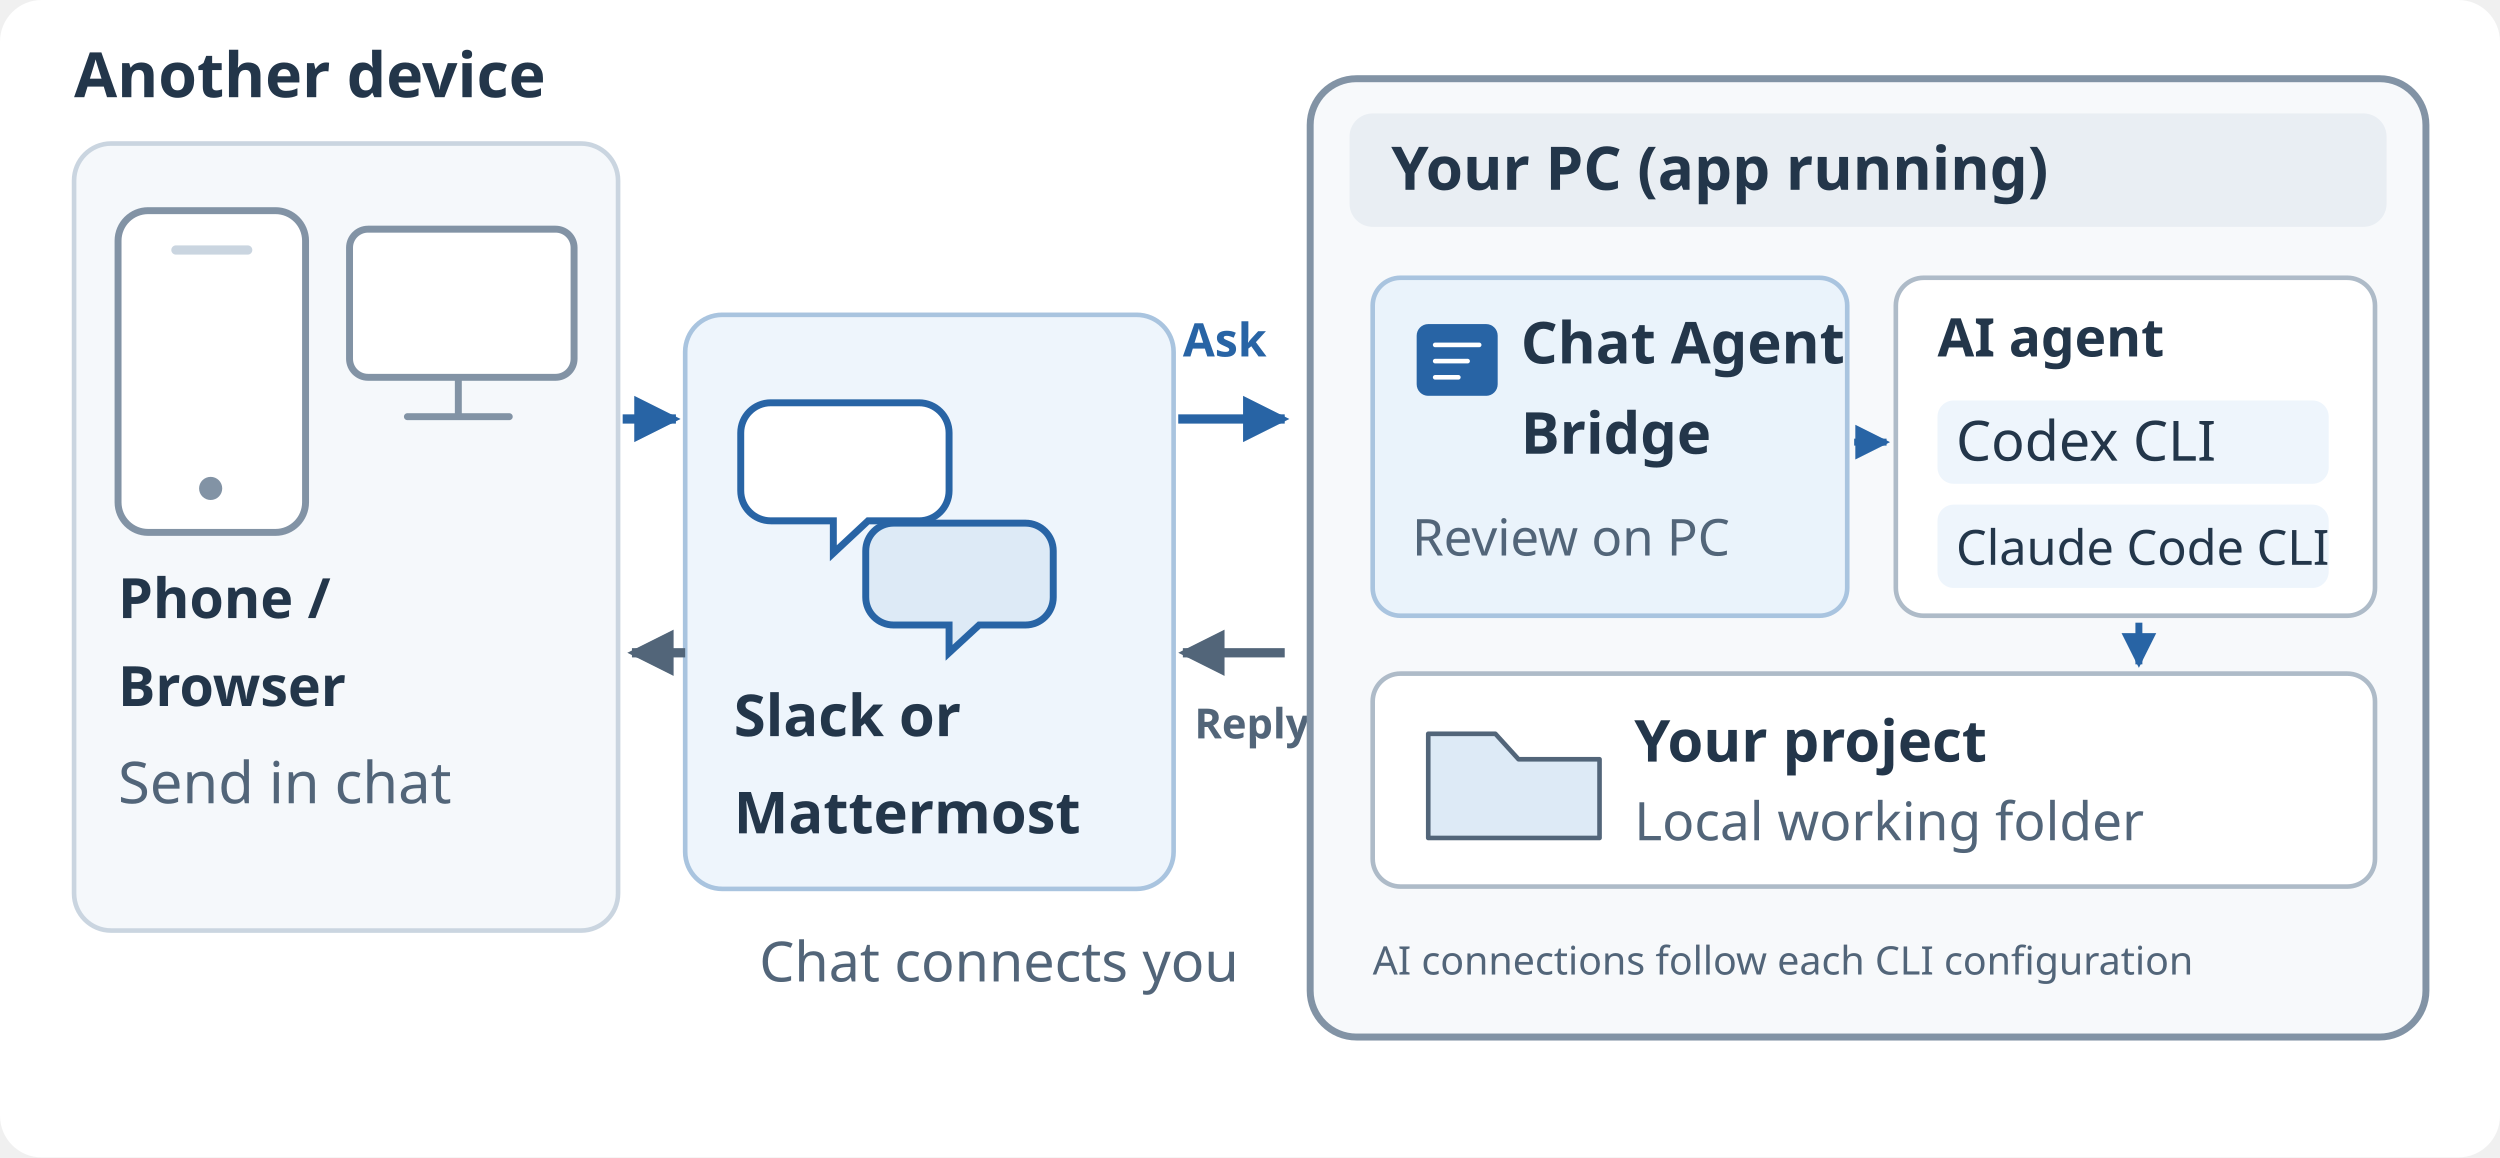
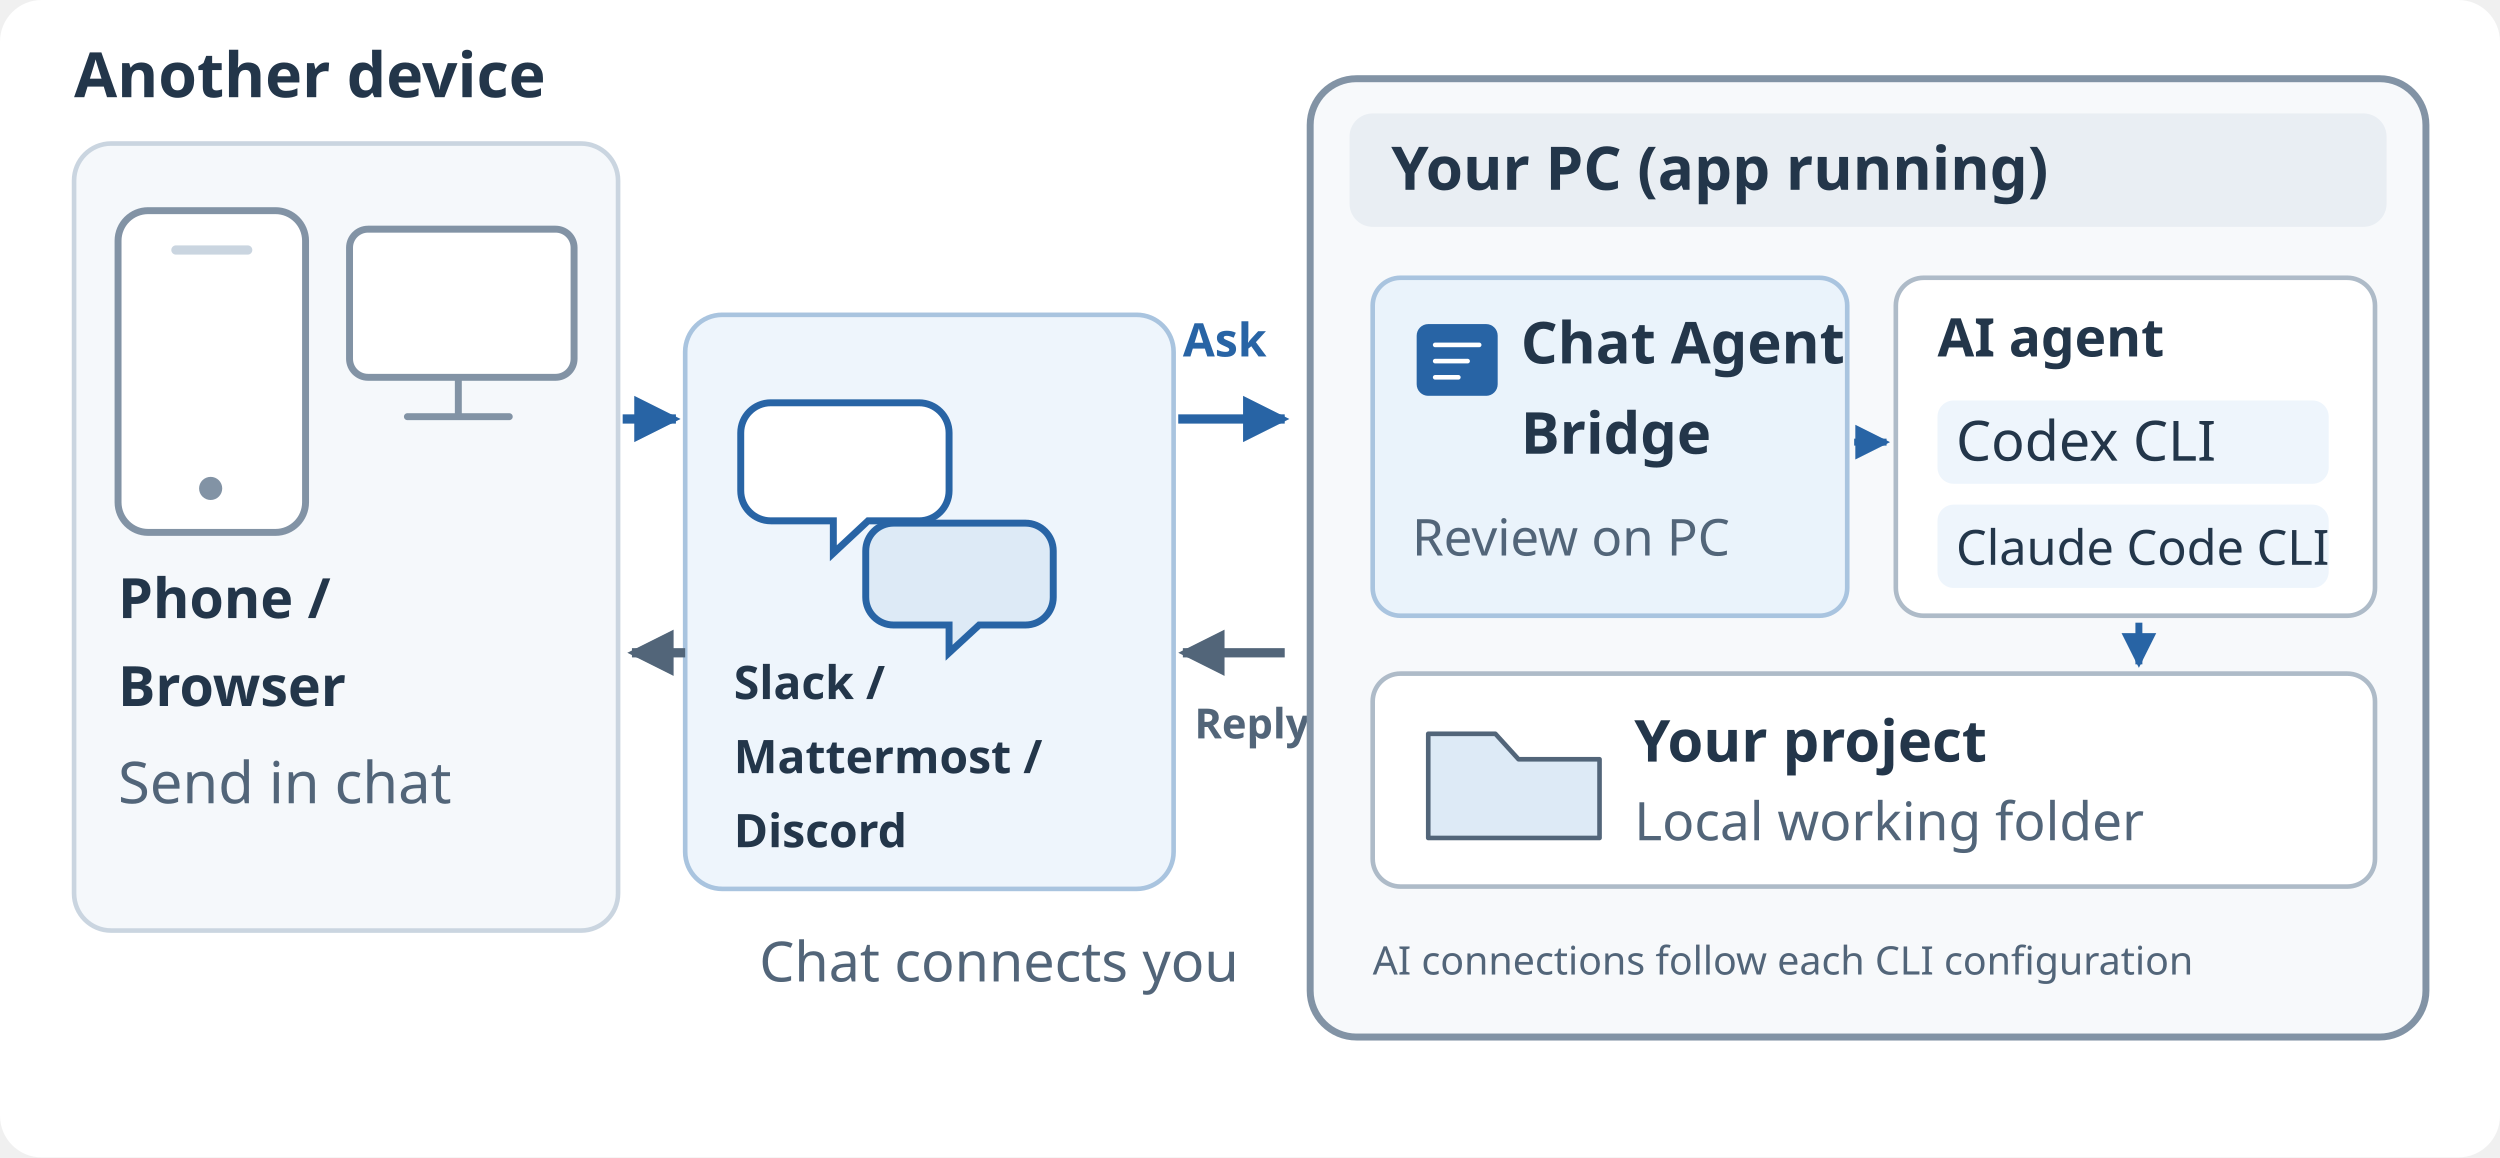
<svg xmlns="http://www.w3.org/2000/svg" width="1080" height="500" viewBox="0 0 1080 500" role="img" aria-labelledby="title desc">
  <defs>
    <marker id="arrowBlue" markerWidth="6" markerHeight="6" refX="10" refY="6" viewBox="0 0 12 12" orient="auto">
      <path d="M1 1 L11 6 L1 11 Z" fill="#2864A5" />
    </marker>
    <marker id="arrowSlate" markerWidth="6" markerHeight="6" refX="10" refY="6" viewBox="0 0 12 12" orient="auto">
      <path d="M1 1 L11 6 L1 11 Z" fill="#526579" />
    </marker>
  </defs>
  <rect width="1080" height="500" rx="18" fill="#FFFFFF" />
  <text x="32" y="42" font-family="Segoe UI, Noto Sans JP, sans-serif" font-size="27" font-weight="700" fill="#23364A">Another device</text>
  <rect x="32" y="62" width="235" height="340" rx="16" fill="#F5F8FB" stroke="#CAD5E0" stroke-width="2" />
  <rect x="51" y="91" width="81" height="139" rx="13" fill="#FFFFFF" stroke="#8293A5" stroke-width="3" />
  <line x1="76" y1="108" x2="107" y2="108" stroke="#CAD5E0" stroke-width="4" stroke-linecap="round" />
  <circle cx="91" cy="211" r="5" fill="#8293A5" />
  <rect x="151" y="99" width="97" height="64" rx="8" fill="#FFFFFF" stroke="#8293A5" stroke-width="3" />
  <line x1="198" y1="164" x2="198" y2="179" stroke="#8293A5" stroke-width="3" />
  <line x1="176" y1="180" x2="220" y2="180" stroke="#8293A5" stroke-width="3" stroke-linecap="round" />
  <text x="51" y="267" font-family="Segoe UI, Noto Sans JP, sans-serif" font-size="24" font-weight="700" fill="#23364A">Phone /</text>
  <text x="51" y="305" font-family="Segoe UI, Noto Sans JP, sans-serif" font-size="24" font-weight="700" fill="#23364A">Browser</text>
  <text x="51" y="347" font-family="Segoe UI, Noto Sans JP, sans-serif" font-size="25" fill="#526579">Send in chat</text>
  <rect x="296" y="136" width="211" height="248" rx="16" fill="#EEF5FC" stroke="#A9C4DF" stroke-width="2" />
  <path d="M333 174 h64 a13 13 0 0 1 13 13 v25 a13 13 0 0 1-13 13 h-22 l-15 14 v-14 h-27 a13 13 0 0 1-13-13 v-25 a13 13 0 0 1 13-13z" fill="#FFFFFF" stroke="#2864A5" stroke-width="3" />
  <path d="M386 226 h57 a12 12 0 0 1 12 12 v20 a12 12 0 0 1-12 12 h-20 l-13 12 v-12 h-24 a12 12 0 0 1-12-12 v-20 a12 12 0 0 1 12-12z" fill="#DDEAF6" stroke="#2864A5" stroke-width="3" />
-   <text x="317" y="318" font-family="Segoe UI, Noto Sans JP, sans-serif" font-size="25" font-weight="700" fill="#23364A">Slack or</text>
-   <text x="317" y="360" font-family="Segoe UI, Noto Sans JP, sans-serif" font-size="25" font-weight="700" fill="#23364A">Mattermost</text>
+   <text x="317" y="302" font-family="Segoe UI, Noto Sans JP, sans-serif" font-size="20" font-weight="700" fill="#23364A">Slack /</text>
+   <text x="317" y="334" font-family="Segoe UI, Noto Sans JP, sans-serif" font-size="20" font-weight="700" fill="#23364A">Mattermost /</text>
+   <text x="317" y="366" font-family="Segoe UI, Noto Sans JP, sans-serif" font-size="20" font-weight="700" fill="#23364A">Discord</text>
  <text x="328" y="424" font-family="Segoe UI, Noto Sans JP, sans-serif" font-size="24" fill="#526579">Chat connects you</text>
  <path d="M269 181 H292" fill="none" stroke="#2864A5" stroke-width="4" marker-end="url(#arrowBlue)" />
  <path d="M296 282 H273" fill="none" stroke="#526579" stroke-width="4" marker-end="url(#arrowSlate)" />
  <path d="M509 181 H555" fill="none" stroke="#2864A5" stroke-width="4" marker-end="url(#arrowBlue)" />
  <path d="M555 282 H511" fill="none" stroke="#526579" stroke-width="4" marker-end="url(#arrowSlate)" />
  <text x="511" y="154" font-family="Segoe UI, Noto Sans JP, sans-serif" font-size="20" font-weight="700" fill="#2864A5">Ask</text>
  <text x="516" y="319" font-family="Segoe UI, Noto Sans JP, sans-serif" font-size="18" font-weight="700" fill="#526579">Reply</text>
  <rect x="566" y="34" width="482" height="414" rx="20" fill="#F7F9FB" stroke="#8293A5" stroke-width="3" />
  <rect x="583" y="49" width="448" height="49" rx="10" fill="#E9EEF3" />
  <text x="601" y="82" font-family="Segoe UI, Noto Sans JP, sans-serif" font-size="26" font-weight="700" fill="#23364A">Your PC (app running)</text>
  <rect x="593" y="120" width="205" height="146" rx="12" fill="#EAF3FB" stroke="#A9C4DF" stroke-width="2" />
  <rect x="612" y="140" width="35" height="31" rx="5" fill="#2864A5" />
  <path d="M620 149 h19 M620 156 h14 M620 163 h10" stroke="#FFFFFF" stroke-width="2" stroke-linecap="round" />
  <text x="657" y="157" font-family="Segoe UI, Noto Sans JP, sans-serif" font-size="25" font-weight="700" fill="#23364A">Chat Agent</text>
  <text x="657" y="196" font-family="Segoe UI, Noto Sans JP, sans-serif" font-size="25" font-weight="700" fill="#23364A">Bridge</text>
  <text x="610" y="240" font-family="Segoe UI, Noto Sans JP, sans-serif" font-size="22" fill="#526579">Review on PC</text>
  <path d="M801 191 H815" fill="none" stroke="#2864A5" stroke-width="3" marker-end="url(#arrowBlue)" />
  <rect x="819" y="120" width="207" height="146" rx="12" fill="#FFFFFF" stroke="#AEBBC8" stroke-width="2" />
  <text x="837" y="154" font-family="Segoe UI, Noto Sans JP, sans-serif" font-size="23" font-weight="700" fill="#23364A">AI agent</text>
  <rect x="837" y="173" width="169" height="36" rx="7" fill="#EEF5FC" />
  <text x="845" y="199" font-family="Segoe UI, Noto Sans JP, sans-serif" font-size="24" fill="#23364A">Codex CLI</text>
  <rect x="837" y="218" width="169" height="36" rx="7" fill="#EEF5FC" />
  <text x="845" y="244" font-family="Segoe UI, Noto Sans JP, sans-serif" font-size="21" fill="#23364A">Claude Code CLI</text>
  <path d="M924 269 V287" fill="none" stroke="#2864A5" stroke-width="3" marker-end="url(#arrowBlue)" />
  <rect x="593" y="291" width="433" height="92" rx="12" fill="#FFFFFF" stroke="#AEBBC8" stroke-width="2" />
  <path d="M617 317 h29 l10 11 h35 v34 h-74z" fill="#DDEAF6" stroke="#526579" stroke-width="2" stroke-linejoin="round" />
  <text x="706" y="329" font-family="Segoe UI, Noto Sans JP, sans-serif" font-size="25" font-weight="700" fill="#23364A">Your project</text>
  <text x="706" y="363" font-family="Segoe UI, Noto Sans JP, sans-serif" font-size="23" fill="#526579">Local working folder</text>
  <text x="593" y="421" font-family="Segoe UI, Noto Sans JP, sans-serif" font-size="17" fill="#526579">AI connections follow each CLI configuration</text>
</svg>
